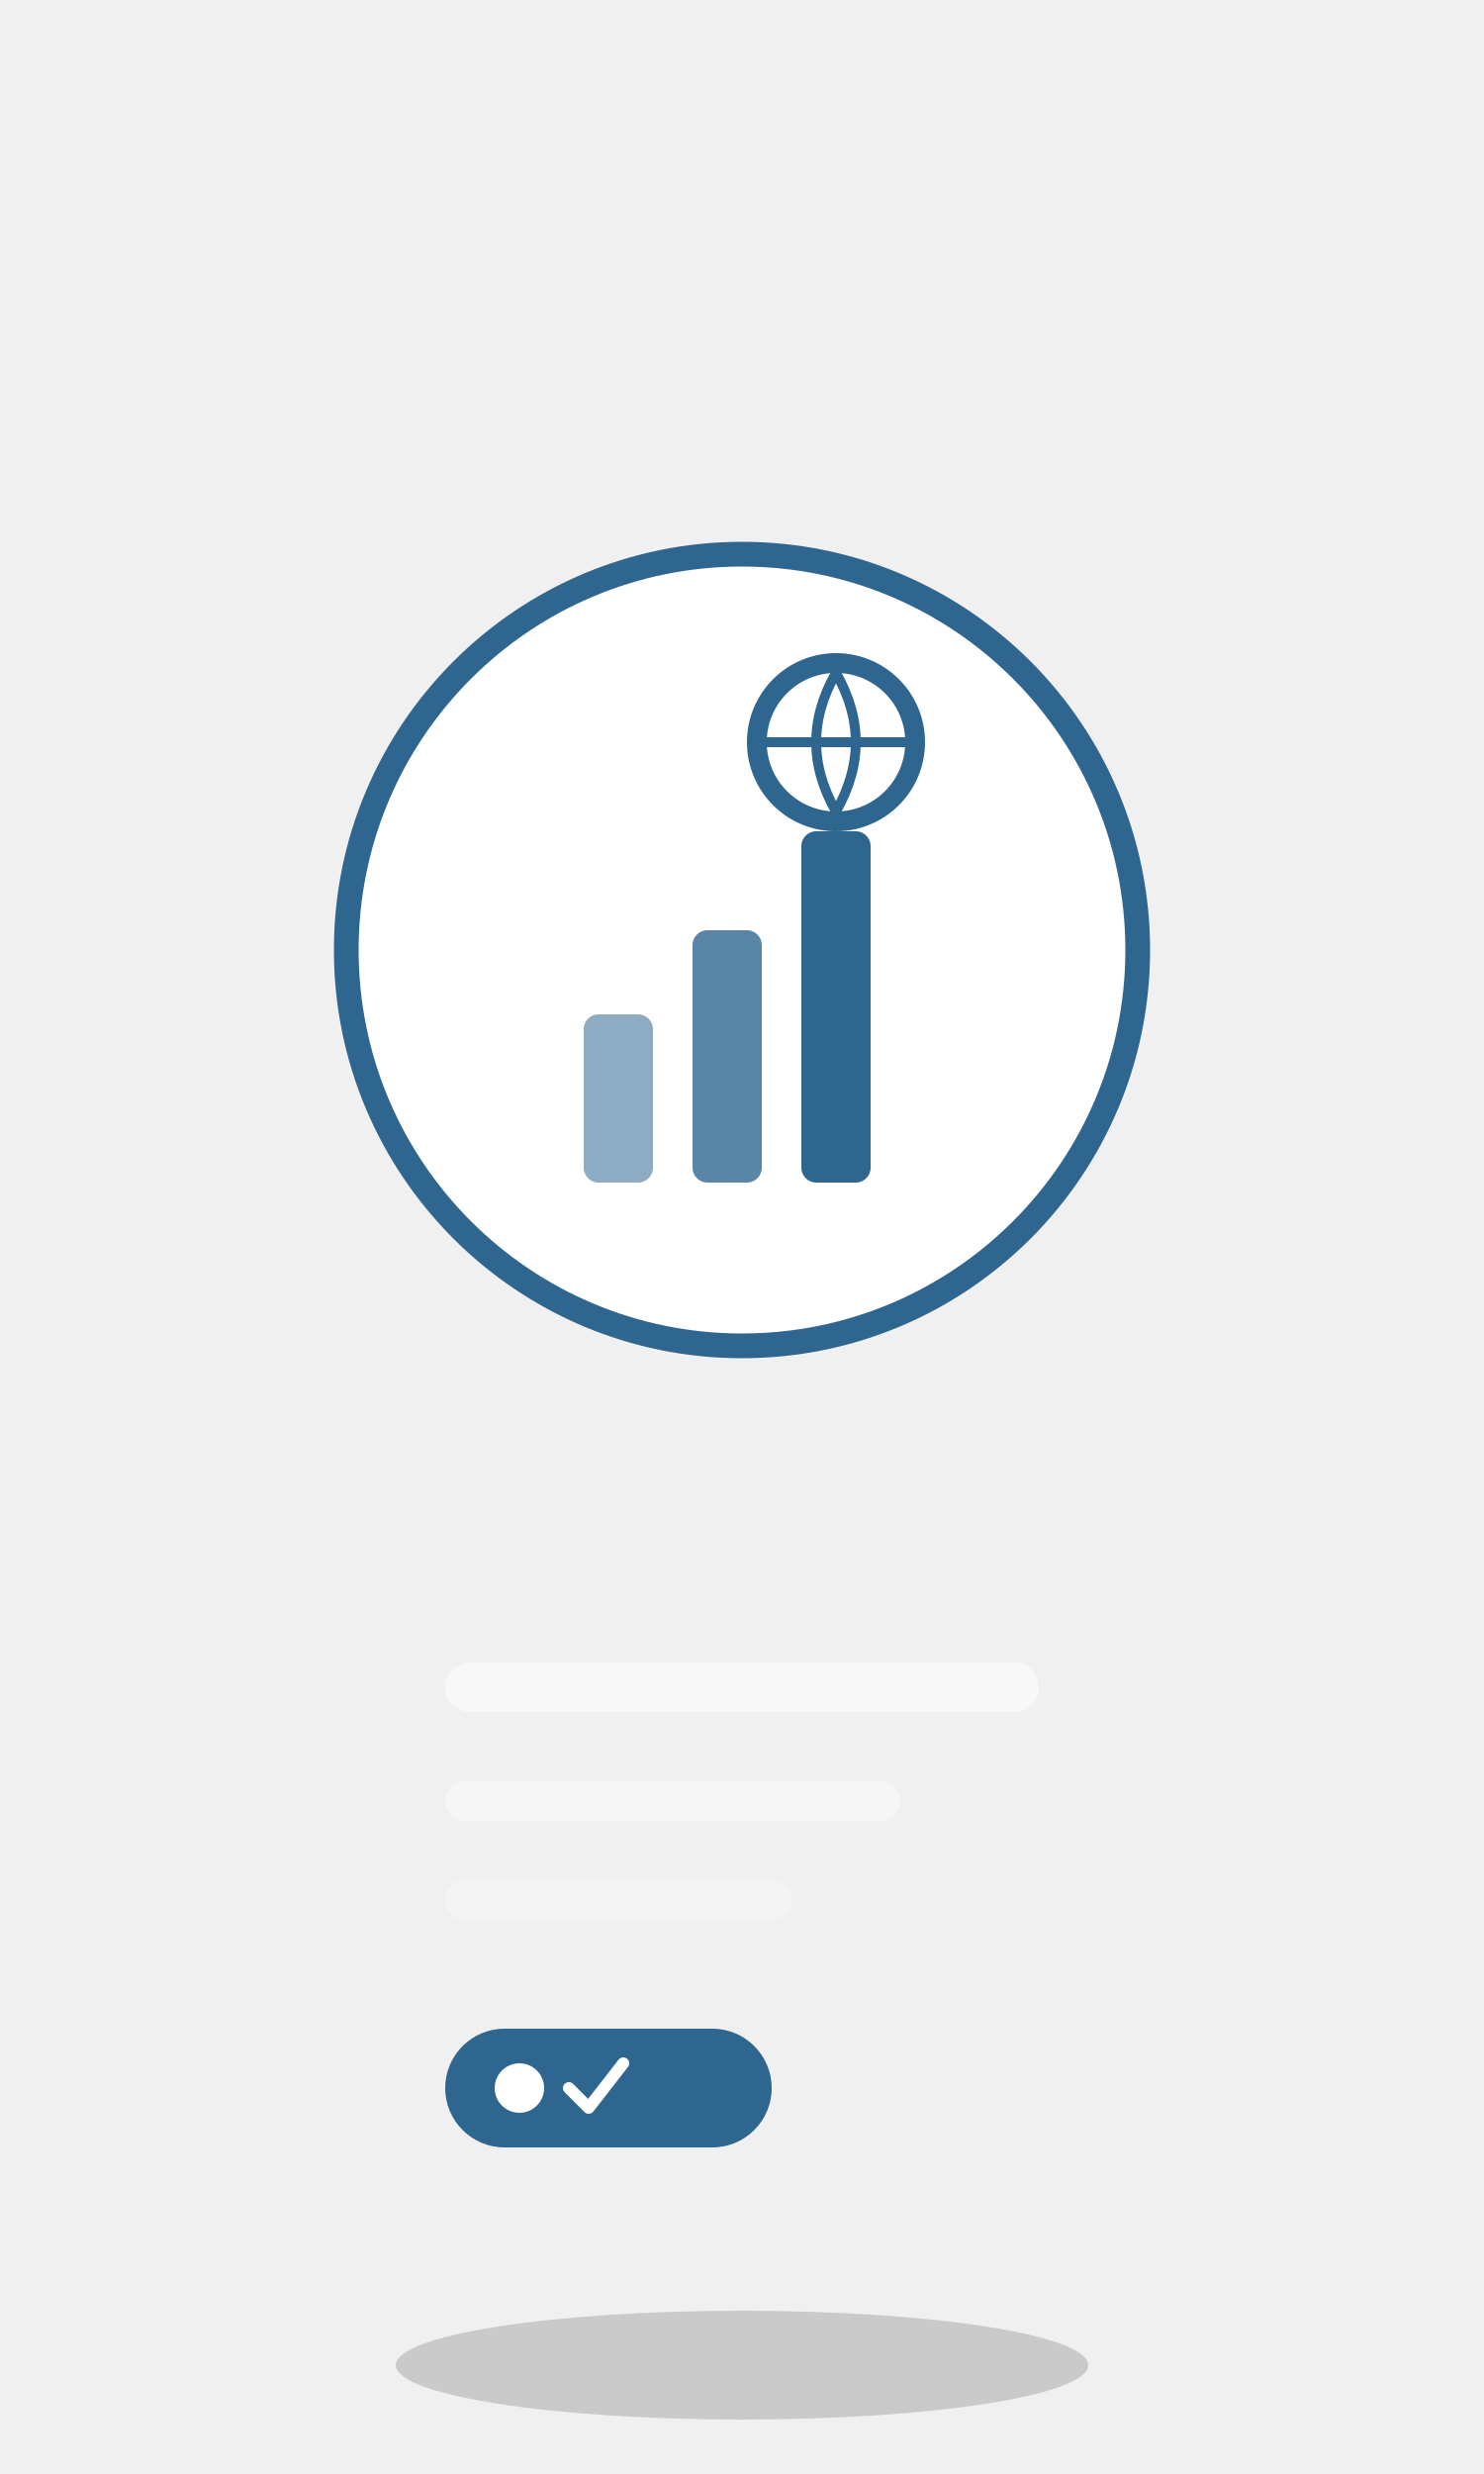
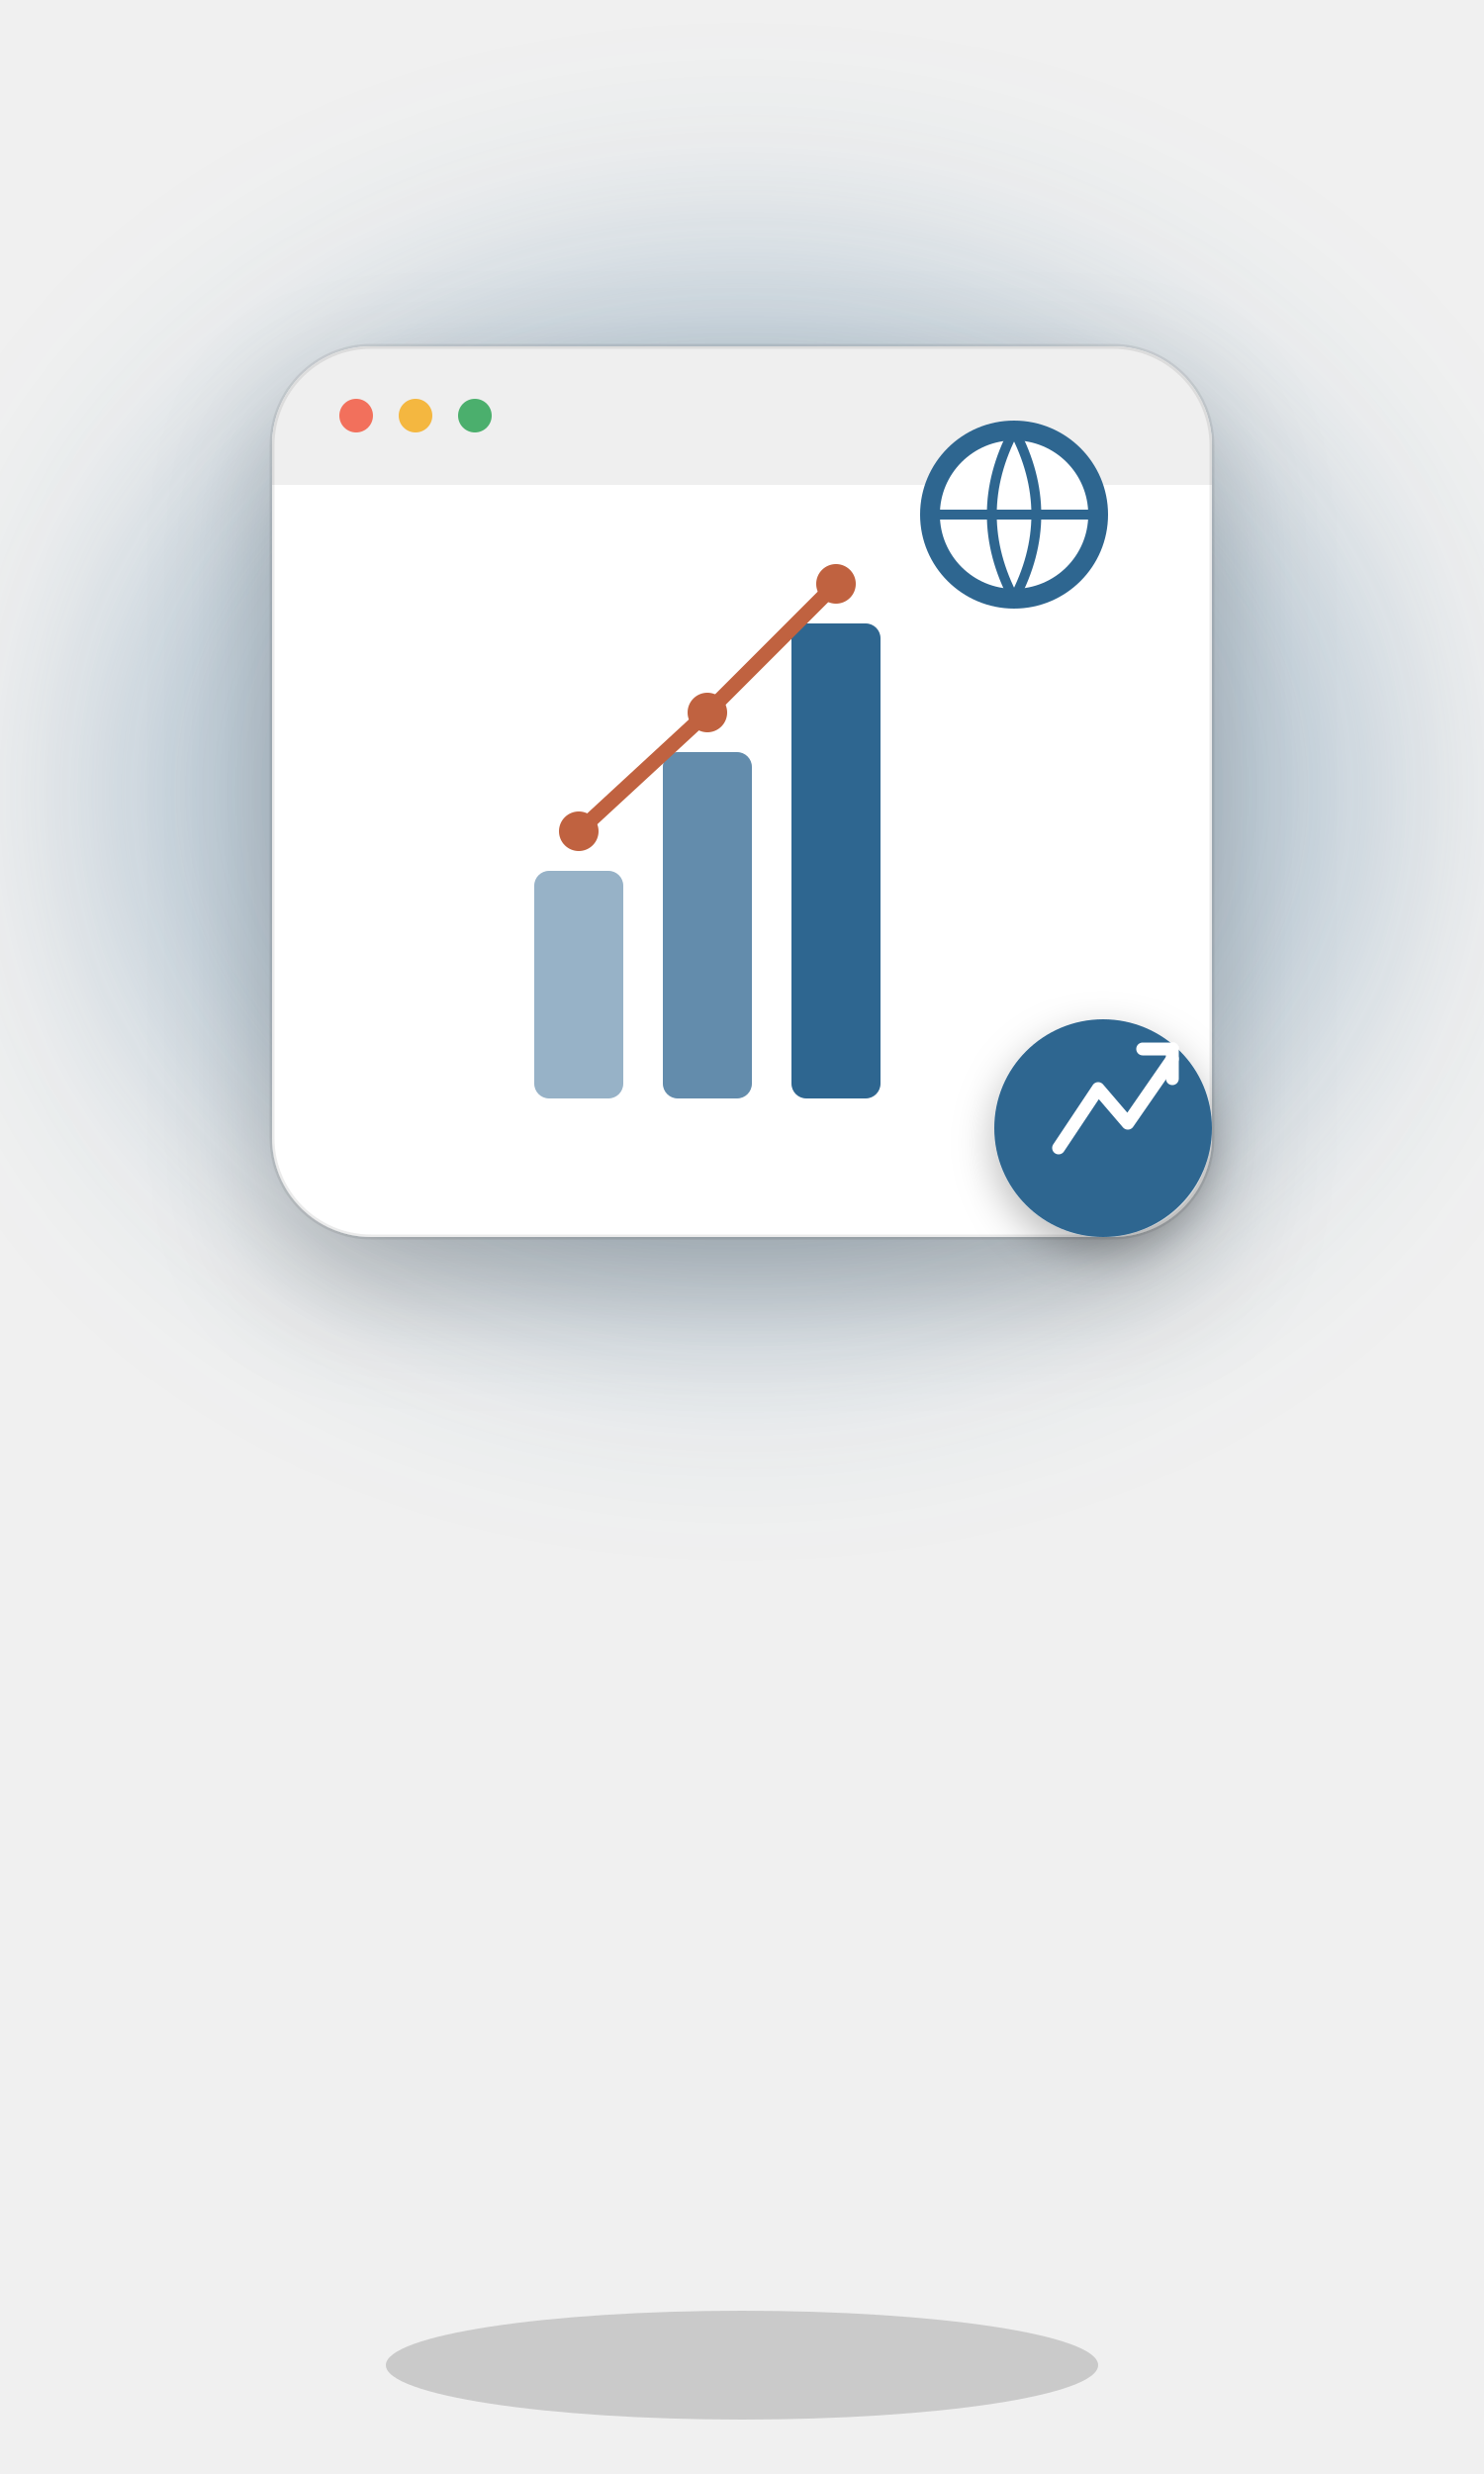
<svg xmlns="http://www.w3.org/2000/svg" width="300" height="500" viewBox="0 0 300 500" fill="none">
-   <ellipse cx="150" cy="478" rx="70" ry="11" fill="rgba(0,0,0,0.16)" />
-   <circle cx="150" cy="192" r="80" fill="#FFFFFF" stroke="#2F6690" stroke-width="5" />
-   <rect x="118" y="205" width="14" height="34" rx="3" fill="#2F6690" opacity="0.55" />
-   <rect x="140" y="188" width="14" height="51" rx="3" fill="#2F6690" opacity="0.8" />
-   <rect x="162" y="168" width="14" height="71" rx="3" fill="#2F6690" />
-   <circle cx="169" cy="150" r="16" fill="#FFFFFF" stroke="#2F6690" stroke-width="4" />
-   <path d="M155 150 h28 M169 136 q-8 14 0 28 M169 136 q8 14 0 28" stroke="#2F6690" stroke-width="2" fill="none" />
-   <rect x="90" y="336" width="120" height="10" rx="5" fill="#FFFFFF" opacity="0.55" />
-   <rect x="90" y="360" width="92" height="8" rx="4" fill="#FFFFFF" opacity="0.4" />
-   <rect x="90" y="380" width="70" height="8" rx="4" fill="#FFFFFF" opacity="0.3" />
-   <rect x="90" y="410" width="66" height="24" rx="12" fill="#2F6690" />
-   <circle cx="105" cy="422" r="5" fill="#FFFFFF" />
-   <path d="M115 422 l4 4 l7 -9" stroke="#FFFFFF" stroke-width="2.4" stroke-linecap="round" stroke-linejoin="round" fill="none" />
+   <defs>
+     <clipPath id="fa-win-clip">
+       <rect x="55" y="70" width="190" height="180" rx="20" />
+     </clipPath>
+     <filter id="fa-shadow" x="-50%" y="-50%" width="200%" height="200%">
+       <feDropShadow dx="0" dy="10" stdDeviation="12" flood-color="#000000" flood-opacity="0.22" />
+     </filter>
+     <filter id="fa-badge-shadow" x="-80%" y="-80%" width="260%" height="260%">
+       <feDropShadow dx="0" dy="3" stdDeviation="4" flood-color="#000000" flood-opacity="0.28" />
+     </filter>
+     <filter id="fa-glow" x="-60%" y="-60%" width="220%" height="220%">
+       <feGaussianBlur stdDeviation="22" />
+     </filter>
+   </defs>
+   <ellipse cx="150" cy="478" rx="72" ry="11" fill="rgba(0,0,0,0.16)" />
+   <ellipse cx="150" cy="160" rx="132" ry="108" fill="#2F6690" opacity="0.28" filter="url(#fa-glow)" />
+   <g filter="url(#fa-shadow)">
+     <g clip-path="url(#fa-win-clip)">
+       <rect x="55" y="70" width="190" height="180" fill="#FFFFFF" />
+       <rect x="55" y="70" width="190" height="28" fill="#EFEFEF" />
+       <circle cx="72" cy="84" r="3.4" fill="#F2705C" />
+       <circle cx="84" cy="84" r="3.4" fill="#F4B740" />
+       <circle cx="96" cy="84" r="3.4" fill="#4CAF6D" />
+       <rect x="108" y="176" width="18" height="46" rx="3" fill="#2F6690" opacity="0.5" />
+       <rect x="134" y="152" width="18" height="70" rx="3" fill="#2F6690" opacity="0.75" />
+       <rect x="160" y="126" width="18" height="96" rx="3" fill="#2F6690" />
+       <path d="M117 168 L143 144 L169 118" stroke="#C0623F" stroke-width="3" fill="none" stroke-linecap="round" stroke-linejoin="round" />
+       <circle cx="117" cy="168" r="4" fill="#C0623F" />
+       <circle cx="143" cy="144" r="4" fill="#C0623F" />
+       <circle cx="169" cy="118" r="4" fill="#C0623F" />
+       <circle cx="205" cy="104" r="17" fill="#FFFFFF" stroke="#2F6690" stroke-width="4" />
+       <path d="M188 104 h34 M205 87 q-9 17 0 34 M205 87 q9 17 0 34" stroke="#2F6690" stroke-width="2" fill="none" />
+     </g>
+     <rect x="55" y="70" width="190" height="180" rx="20" fill="none" stroke="rgba(0,0,0,0.08)" stroke-width="1" />
+   </g>
+   <g filter="url(#fa-badge-shadow)">
+     <circle cx="223" cy="228" r="22" fill="#2F6690" />
+     <path d="M214 232 l8 -12 l6 7 l9 -13" stroke="#FFFFFF" stroke-width="2.6" stroke-linecap="round" stroke-linejoin="round" fill="none" />
+     <path d="M231 212 h6 v6" stroke="#FFFFFF" stroke-width="2.6" stroke-linecap="round" stroke-linejoin="round" fill="none" />
+   </g>
</svg>
